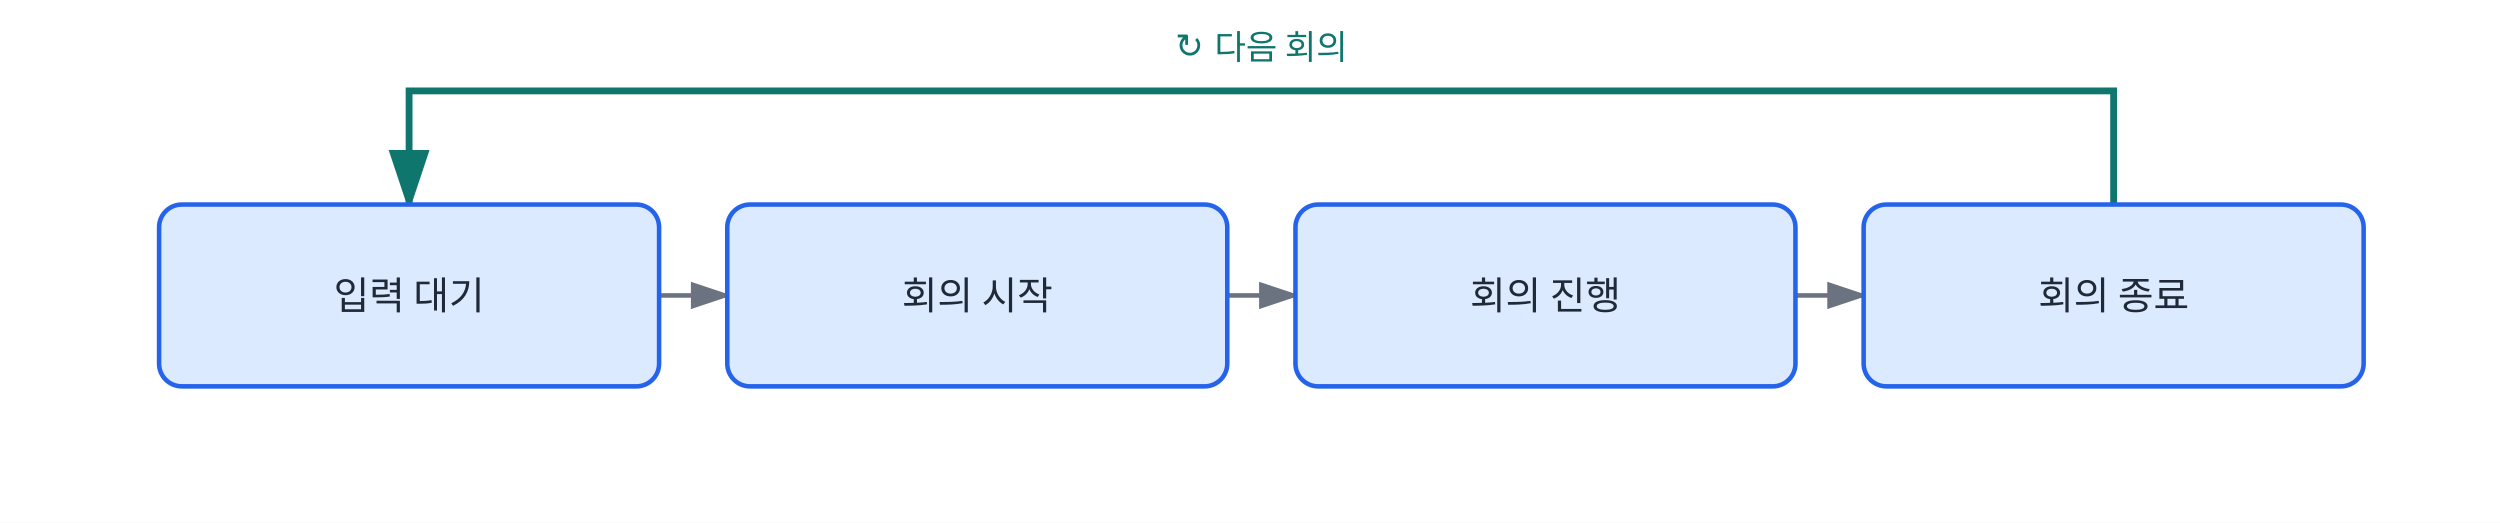
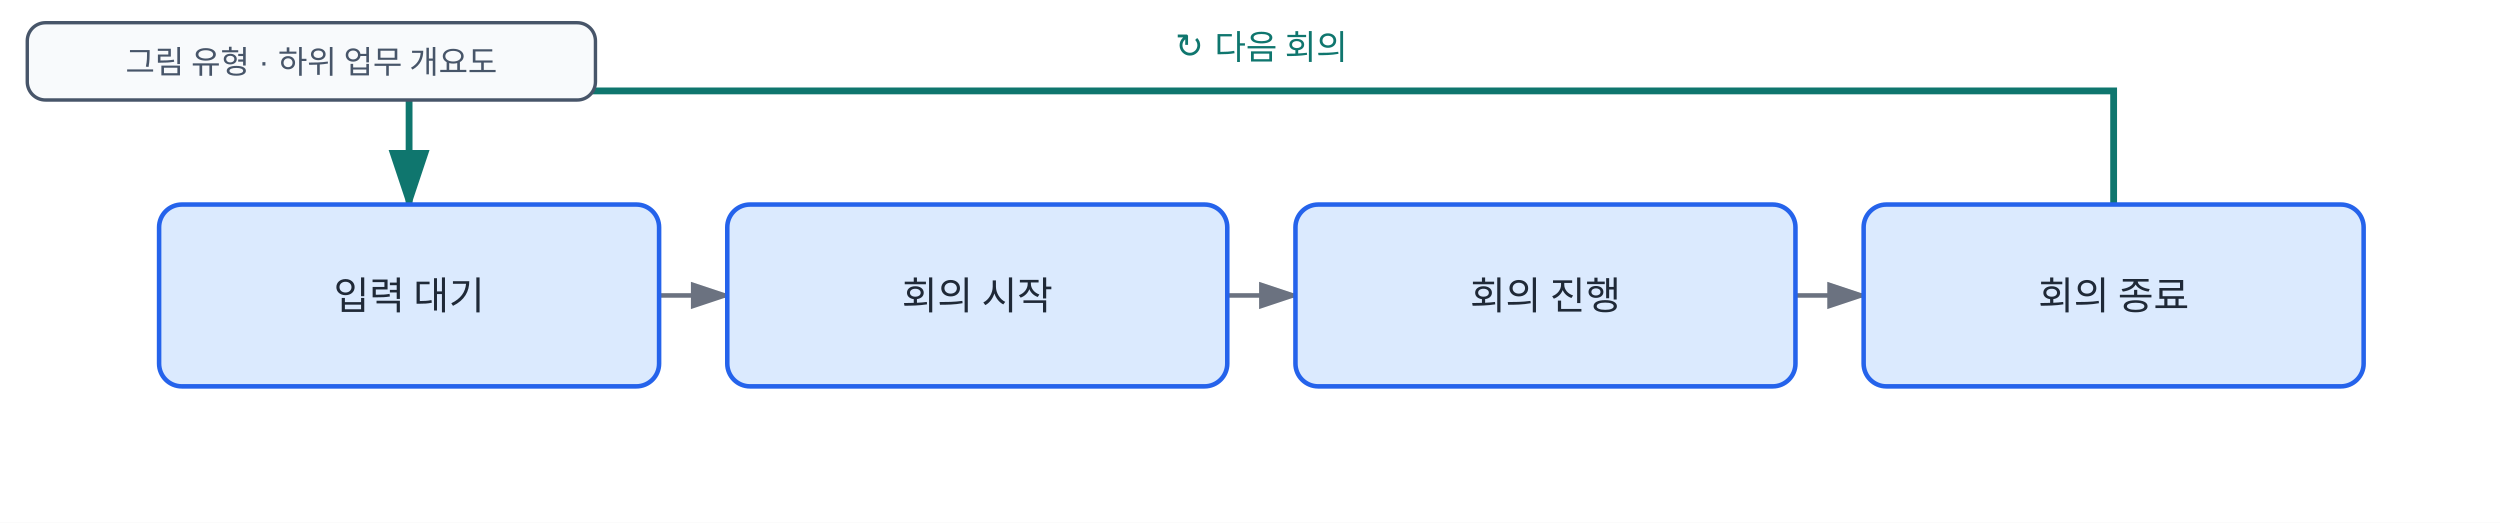
<svg xmlns="http://www.w3.org/2000/svg" width="1100" height="230" viewBox="0 0 1100 230">
  <defs>
    <marker id="a6b7280" markerWidth="10" markerHeight="10" refX="8" refY="3" orient="auto">
      <path d="M0 0L0 6L9 3z" fill="#6b7280" />
    </marker>
    <marker id="a0f766e" markerWidth="10" markerHeight="10" refX="8" refY="3" orient="auto">
      <path d="M0 0L0 6L9 3z" fill="#0f766e" />
    </marker>
  </defs>
  <rect width="100%" height="100%" fill="white" />
  <polyline points="290,130 320,130" fill="none" stroke="#6b7280" stroke-width="2" marker-end="url(#a6b7280)" />
  <polyline points="540,130 570,130" fill="none" stroke="#6b7280" stroke-width="2" marker-end="url(#a6b7280)" />
  <polyline points="790,130 820,130" fill="none" stroke="#6b7280" stroke-width="2" marker-end="url(#a6b7280)" />
  <polyline points="930,90 930,40 180,40 180,90" fill="none" stroke="#0f766e" stroke-width="3" marker-end="url(#a0f766e)" />
  <rect x="70" y="90" width="220" height="80" rx="10" fill="#dbeafe" stroke="#2563eb" stroke-width="2" />
  <rect x="320" y="90" width="220" height="80" rx="10" fill="#dbeafe" stroke="#2563eb" stroke-width="2" />
  <rect x="570" y="90" width="220" height="80" rx="10" fill="#dbeafe" stroke="#2563eb" stroke-width="2" />
  <rect x="820" y="90" width="220" height="80" rx="10" fill="#dbeafe" stroke="#2563eb" stroke-width="2" />
  <text x="180" y="136.12" text-anchor="middle" font-family="Arial,'Noto Sans KR',sans-serif" font-size="17" fill="#1f2937">입력 대기</text>
  <text x="430" y="136.12" text-anchor="middle" font-family="Arial,'Noto Sans KR',sans-serif" font-size="17" fill="#1f2937">회의 시작</text>
  <text x="680" y="136.12" text-anchor="middle" font-family="Arial,'Noto Sans KR',sans-serif" font-size="17" fill="#1f2937">회의 진행</text>
  <text x="930" y="136.12" text-anchor="middle" font-family="Arial,'Noto Sans KR',sans-serif" font-size="17" fill="#1f2937">회의 종료</text>
  <text x="555" y="25.4" text-anchor="middle" font-family="Arial,'Noto Sans KR',sans-serif" font-size="15" fill="#0f766e">↻ 다음 회의</text>
+   <g id="ge-annotations">
+     <rect x="12" y="10" width="250" height="34" rx="8" fill="#f8fafc" stroke="#475569" stroke-width="1.5" />
+     <text x="137.00" y="32.25" text-anchor="middle" font-family="Arial,'Noto Sans KR',sans-serif" font-size="14" fill="#475569">
+       <tspan x="137.00" dy="0">그림 유형 · 하위 업무 개요도</tspan>
+     </text>
+   </g>
</svg>
